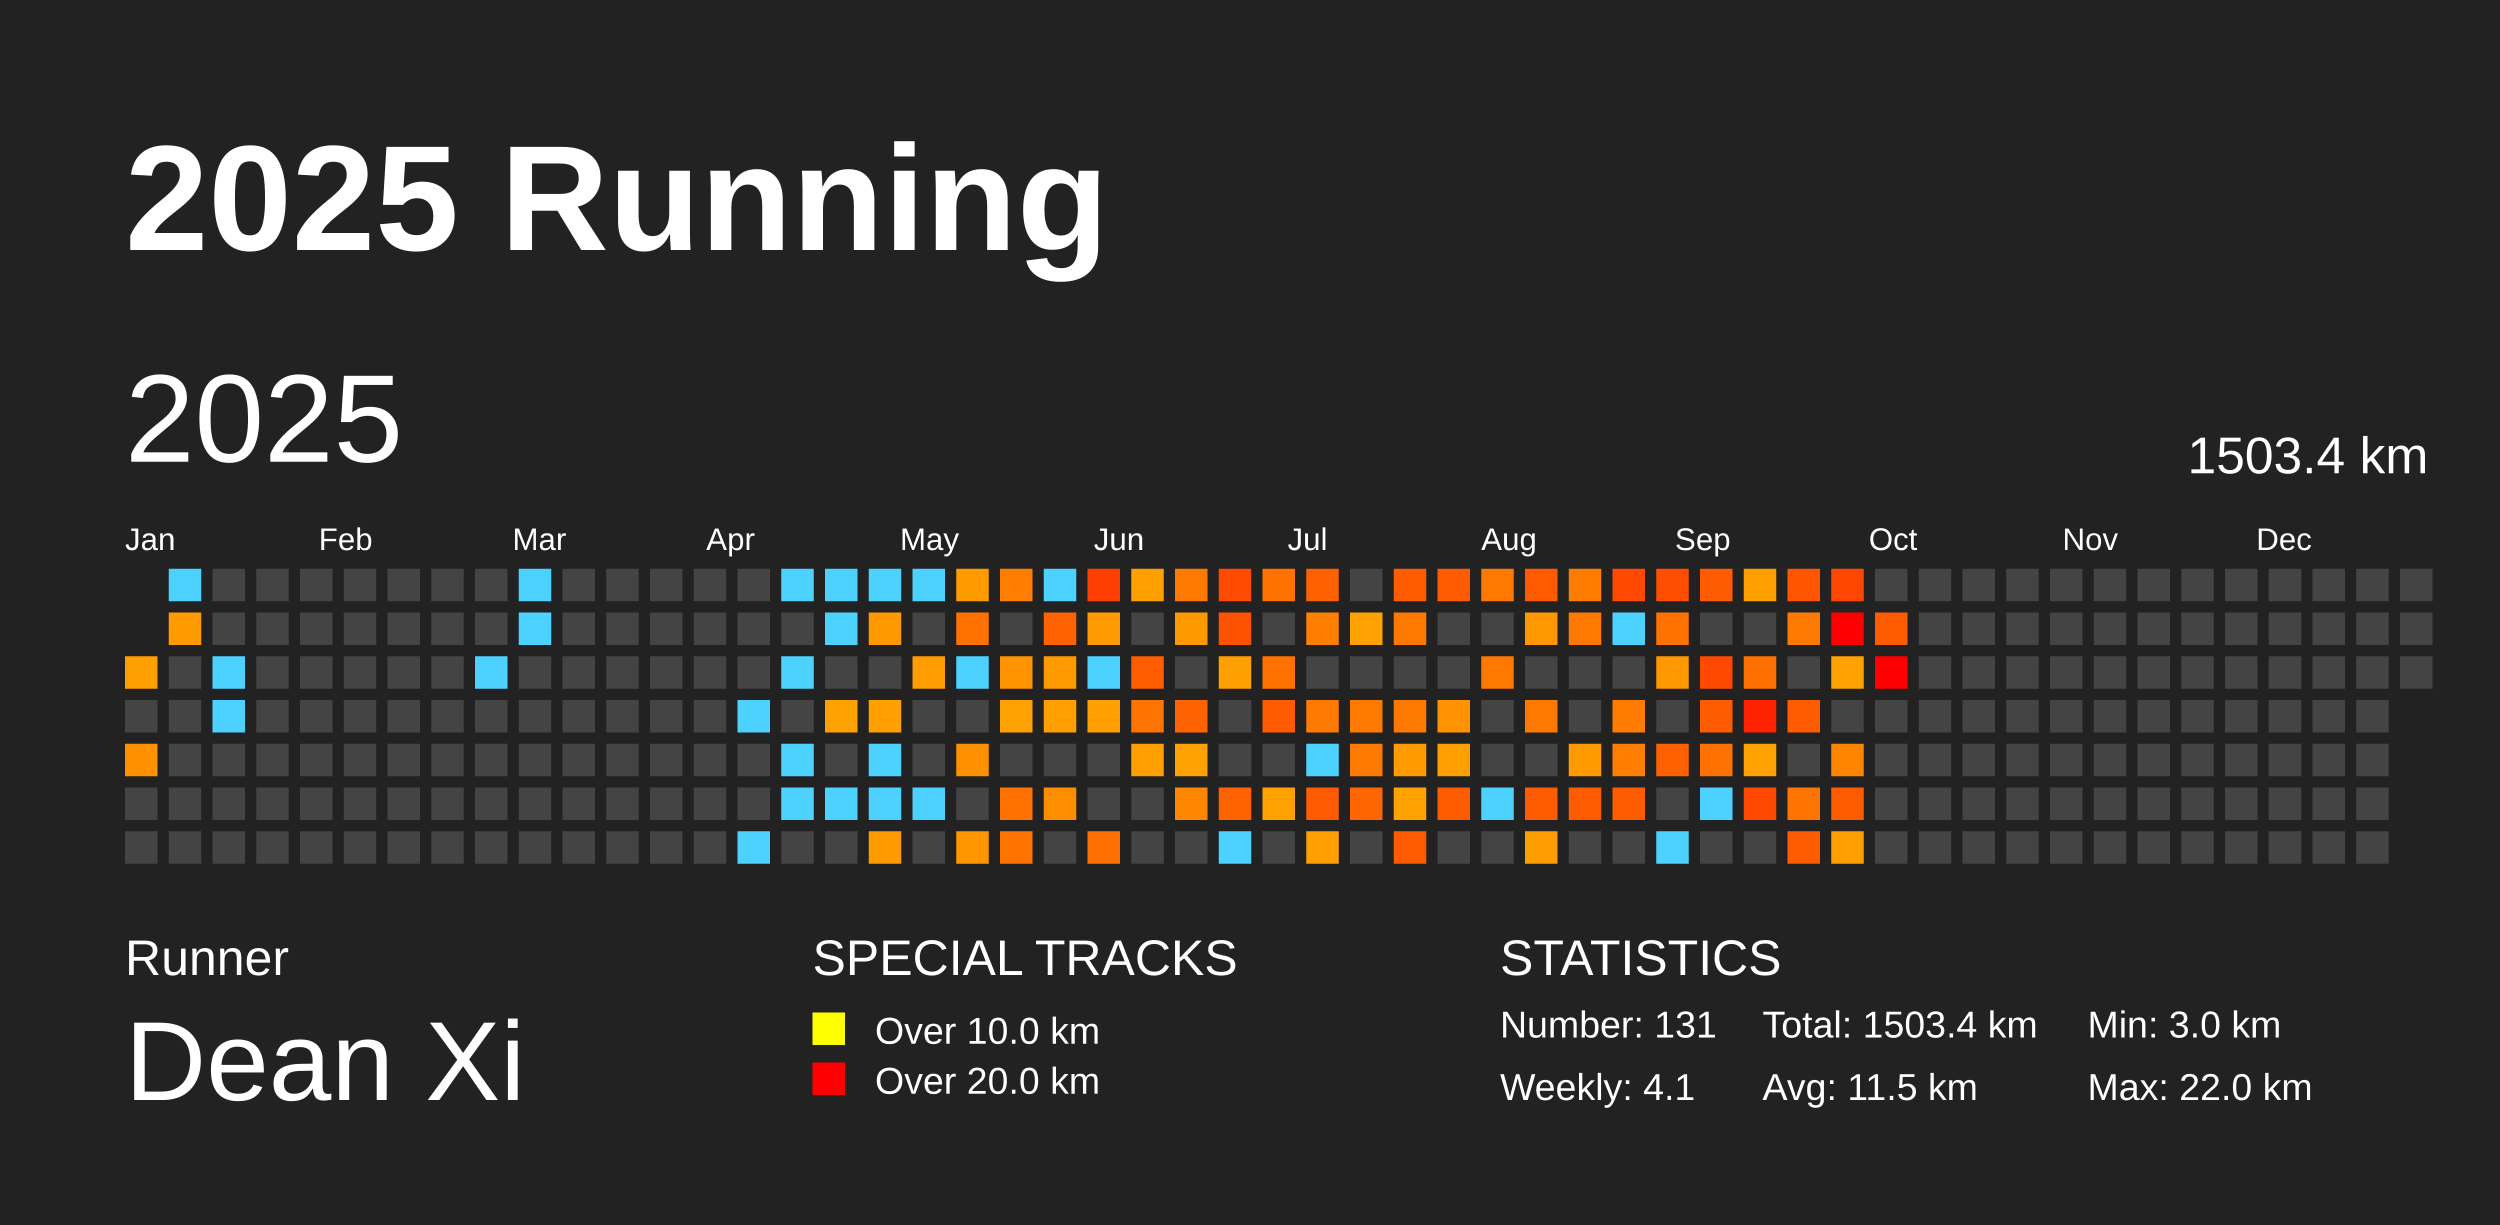
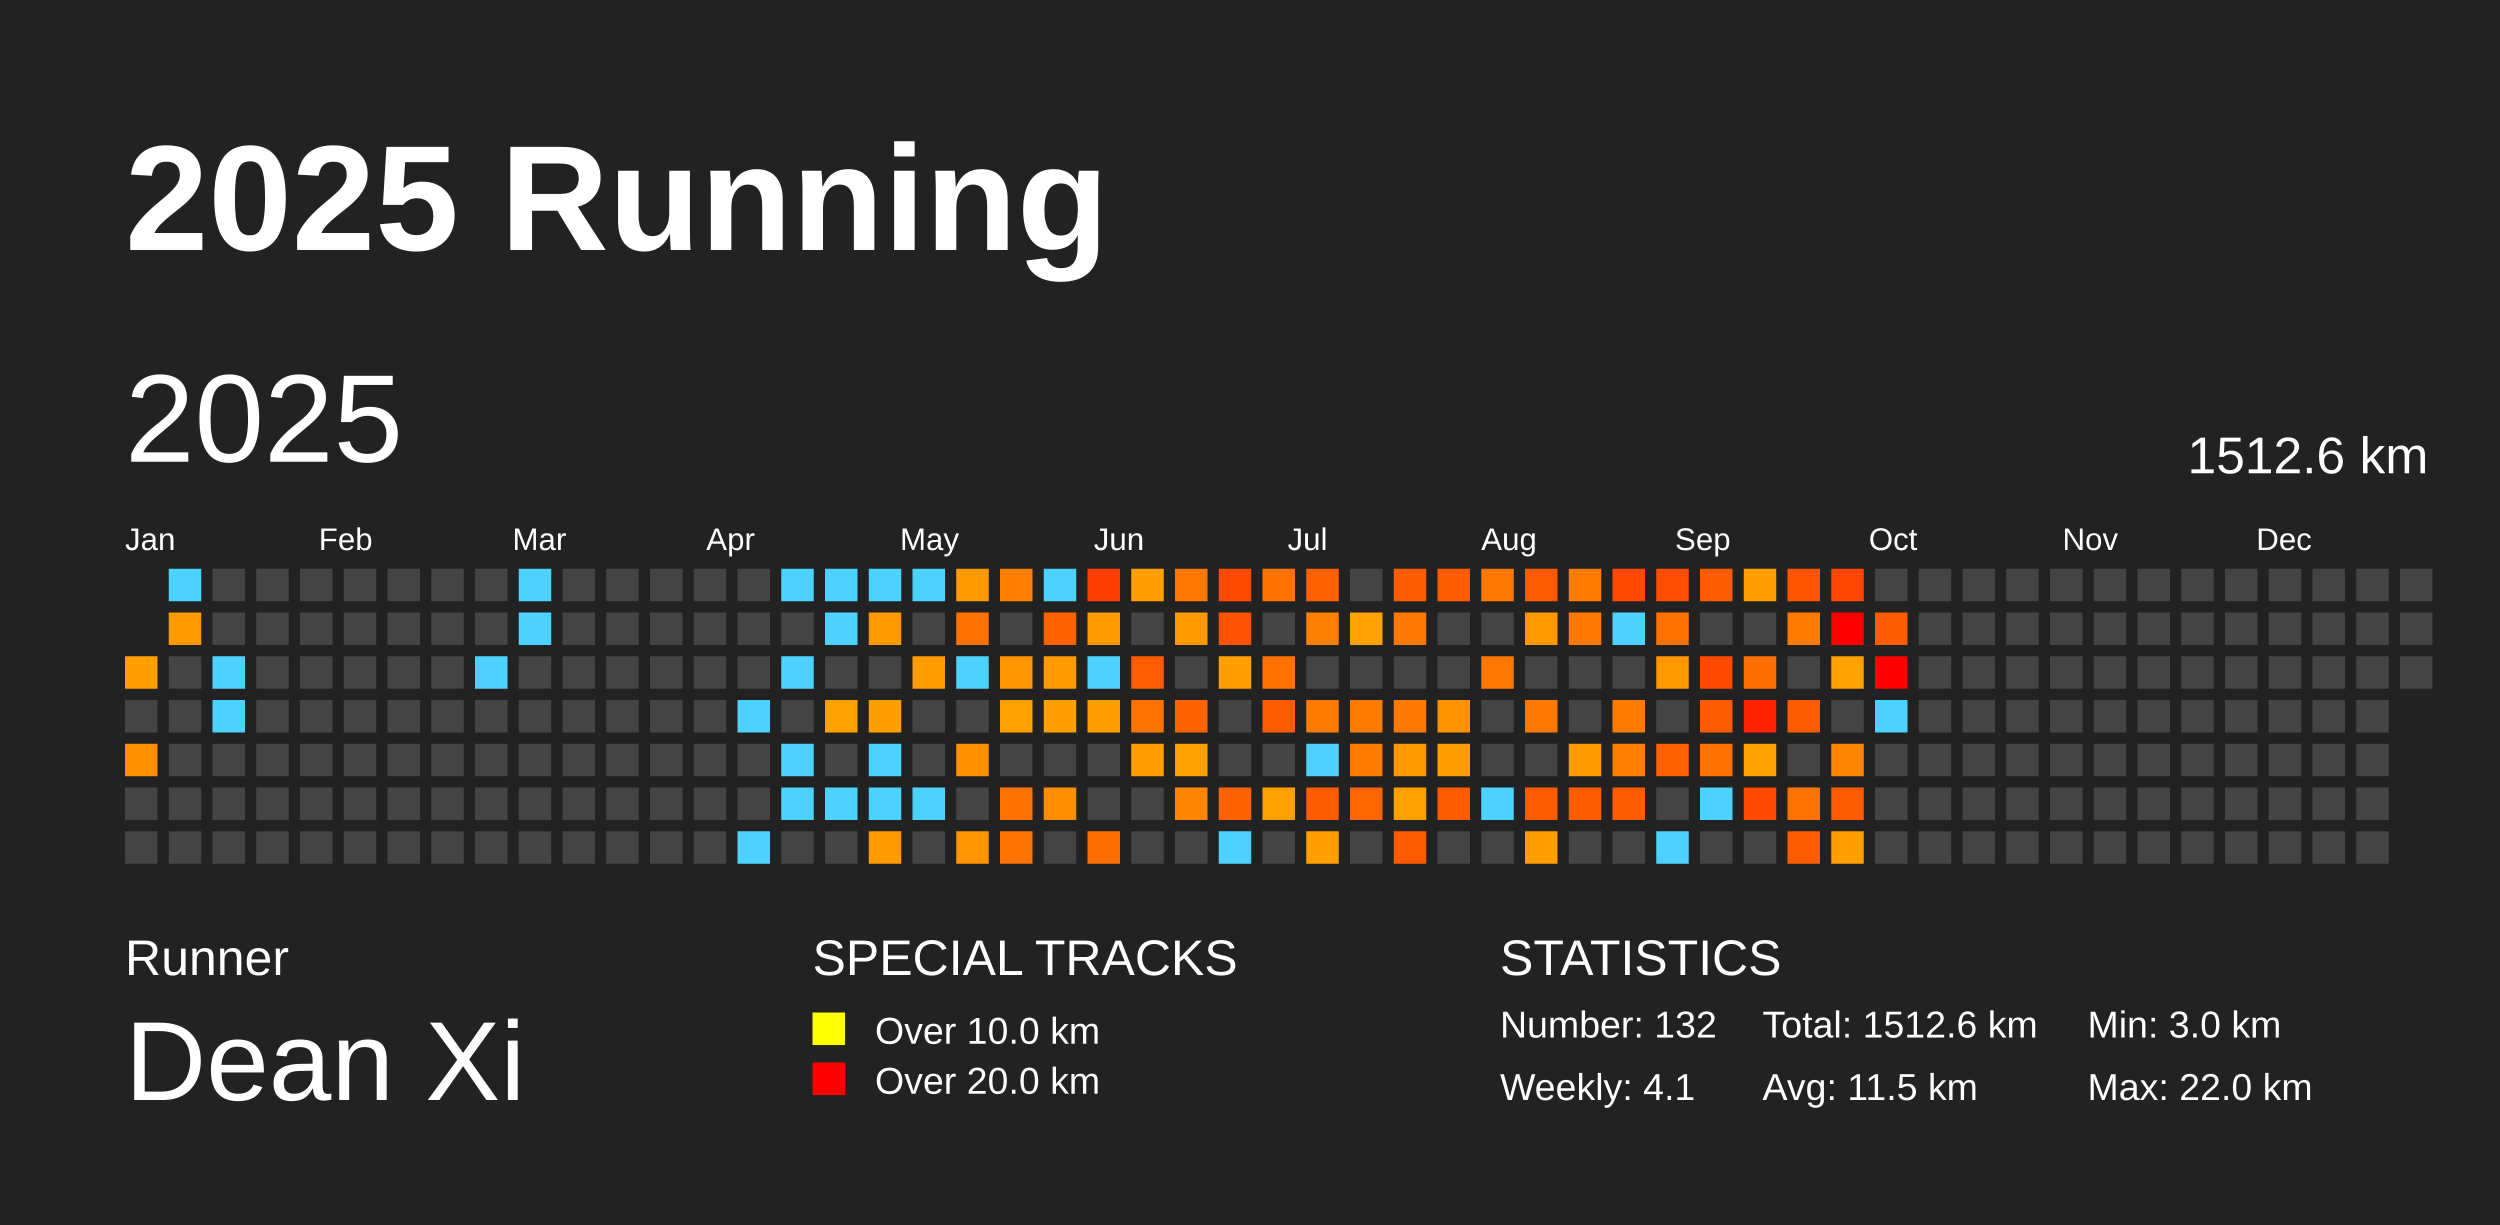
<svg xmlns="http://www.w3.org/2000/svg" baseProfile="full" height="98mm" version="1.1" viewBox="0,0,200,98" width="200mm">
  <defs />
  <rect fill="#222222" height="98" width="200" x="0" y="0" />
  <text fill="#FFFFFF" style="font-size:12px; font-family:Arial; font-weight:bold;" x="10" y="20">2025 Running</text>
  <text fill="#FFFFFF" style="font-size:4px; font-family:Arial" x="10" y="78">Runner</text>
  <text fill="#FFFFFF" style="font-size:9px; font-family:Arial" x="10" y="88">Dean Xi</text>
  <text fill="#FFFFFF" style="font-size:4px; font-family:Arial" x="65" y="78">SPECIAL TRACKS</text>
  <rect fill="yellow" height="2.6" width="2.6" x="65" y="81" />
  <text fill="#FFFFFF" style="font-size:3px; font-family:Arial" x="70" y="83.5">Over 10.0 km</text>
  <rect fill="red" height="2.6" width="2.6" x="65" y="85" />
  <text fill="#FFFFFF" style="font-size:3px; font-family:Arial" x="70" y="87.5">Over 20.0 km</text>
  <text fill="#FFFFFF" style="font-size:4px; font-family:Arial" x="120" y="78">STATISTICS</text>
-   <text fill="#FFFFFF" style="font-size:3px; font-family:Arial" x="120" y="83">Number: 131</text>
+   <text fill="#FFFFFF" style="font-size:3px; font-family:Arial" x="120" y="83">Number: 132</text>
  <text fill="#FFFFFF" style="font-size:3px; font-family:Arial" x="120" y="88">Weekly: 4.1</text>
-   <text fill="#FFFFFF" style="font-size:3px; font-family:Arial" x="141" y="83">Total: 1503.4 km</text>
+   <text fill="#FFFFFF" style="font-size:3px; font-family:Arial" x="141" y="83">Total: 1512.6 km</text>
  <text fill="#FFFFFF" style="font-size:3px; font-family:Arial" x="141" y="88">Avg: 11.5 km</text>
  <text fill="#FFFFFF" style="font-size:3px; font-family:Arial" x="167" y="83">Min: 3.0 km</text>
  <text fill="#FFFFFF" style="font-size:3px; font-family:Arial" x="167" y="88">Max: 22.0 km</text>
  <text dominant-baseline="hanging" fill="#FFFFFF" style="font-size:10.0px; font-family:Arial;" x="10" y="30">2025</text>
-   <text dominant-baseline="hanging" fill="#FFFFFF" style="font-size:4.125px; font-family:Arial;" x="175" y="35">1503.4 km</text>
+   <text dominant-baseline="hanging" fill="#FFFFFF" style="font-size:4.125px; font-family:Arial;" x="175" y="35">1512.6 km</text>
  <text fill="#FFFFFF" style="font-size:2.5px; font-family:Arial" x="10.0" y="44">Jan</text>
  <text fill="#FFFFFF" style="font-size:2.5px; font-family:Arial" x="25.5" y="44">Feb</text>
  <text fill="#FFFFFF" style="font-size:2.5px; font-family:Arial" x="41.0" y="44">Mar</text>
  <text fill="#FFFFFF" style="font-size:2.5px; font-family:Arial" x="56.5" y="44">Apr</text>
  <text fill="#FFFFFF" style="font-size:2.5px; font-family:Arial" x="72.0" y="44">May</text>
  <text fill="#FFFFFF" style="font-size:2.5px; font-family:Arial" x="87.5" y="44">Jun</text>
  <text fill="#FFFFFF" style="font-size:2.5px; font-family:Arial" x="103.0" y="44">Jul</text>
  <text fill="#FFFFFF" style="font-size:2.5px; font-family:Arial" x="118.5" y="44">Aug</text>
  <text fill="#FFFFFF" style="font-size:2.5px; font-family:Arial" x="134.0" y="44">Sep</text>
  <text fill="#FFFFFF" style="font-size:2.5px; font-family:Arial" x="149.5" y="44">Oct</text>
  <text fill="#FFFFFF" style="font-size:2.5px; font-family:Arial" x="165.0" y="44">Nov</text>
  <text fill="#FFFFFF" style="font-size:2.5px; font-family:Arial" x="180.5" y="44">Dec</text>
  <rect fill="#ffa000" height="2.6" width="2.6" x="10.0" y="52.5" />
  <rect fill="#444444" height="2.6" width="2.6" x="10.0" y="56.0" />
  <rect fill="#ff9100" height="2.6" width="2.6" x="10.0" y="59.5" />
  <rect fill="#444444" height="2.6" width="2.6" x="10.0" y="63.0" />
  <rect fill="#444444" height="2.6" width="2.6" x="10.0" y="66.5" />
  <rect fill="#4dd2ff" height="2.6" width="2.6" x="13.5" y="45.5" />
  <rect fill="#ff9a00" height="2.6" width="2.6" x="13.5" y="49.0" />
  <rect fill="#444444" height="2.6" width="2.6" x="13.5" y="52.5" />
  <rect fill="#444444" height="2.6" width="2.6" x="13.5" y="56.0" />
  <rect fill="#444444" height="2.6" width="2.6" x="13.5" y="59.5" />
  <rect fill="#444444" height="2.6" width="2.6" x="13.5" y="63.0" />
  <rect fill="#444444" height="2.6" width="2.6" x="13.5" y="66.5" />
  <rect fill="#444444" height="2.6" width="2.6" x="17.0" y="45.5" />
  <rect fill="#444444" height="2.6" width="2.6" x="17.0" y="49.0" />
  <rect fill="#4dd2ff" height="2.6" width="2.6" x="17.0" y="52.5" />
  <rect fill="#4dd2ff" height="2.6" width="2.6" x="17.0" y="56.0" />
  <rect fill="#444444" height="2.6" width="2.6" x="17.0" y="59.5" />
  <rect fill="#444444" height="2.6" width="2.6" x="17.0" y="63.0" />
  <rect fill="#444444" height="2.6" width="2.6" x="17.0" y="66.5" />
  <rect fill="#444444" height="2.6" width="2.6" x="20.5" y="45.5" />
  <rect fill="#444444" height="2.6" width="2.6" x="20.5" y="49.0" />
  <rect fill="#444444" height="2.6" width="2.6" x="20.5" y="52.5" />
  <rect fill="#444444" height="2.6" width="2.6" x="20.5" y="56.0" />
  <rect fill="#444444" height="2.6" width="2.6" x="20.5" y="59.5" />
  <rect fill="#444444" height="2.6" width="2.6" x="20.5" y="63.0" />
  <rect fill="#444444" height="2.6" width="2.6" x="20.5" y="66.5" />
  <rect fill="#444444" height="2.6" width="2.6" x="24.0" y="45.5" />
  <rect fill="#444444" height="2.6" width="2.6" x="24.0" y="49.0" />
  <rect fill="#444444" height="2.6" width="2.6" x="24.0" y="52.5" />
  <rect fill="#444444" height="2.6" width="2.6" x="24.0" y="56.0" />
  <rect fill="#444444" height="2.6" width="2.6" x="24.0" y="59.5" />
  <rect fill="#444444" height="2.6" width="2.6" x="24.0" y="63.0" />
  <rect fill="#444444" height="2.6" width="2.6" x="24.0" y="66.5" />
  <rect fill="#444444" height="2.6" width="2.6" x="27.5" y="45.5" />
  <rect fill="#444444" height="2.6" width="2.6" x="27.5" y="49.0" />
  <rect fill="#444444" height="2.6" width="2.6" x="27.5" y="52.5" />
  <rect fill="#444444" height="2.6" width="2.6" x="27.5" y="56.0" />
  <rect fill="#444444" height="2.6" width="2.6" x="27.5" y="59.5" />
  <rect fill="#444444" height="2.6" width="2.6" x="27.5" y="63.0" />
  <rect fill="#444444" height="2.6" width="2.6" x="27.5" y="66.5" />
  <rect fill="#444444" height="2.6" width="2.6" x="31.0" y="45.5" />
  <rect fill="#444444" height="2.6" width="2.6" x="31.0" y="49.0" />
  <rect fill="#444444" height="2.6" width="2.6" x="31.0" y="52.5" />
  <rect fill="#444444" height="2.6" width="2.6" x="31.0" y="56.0" />
  <rect fill="#444444" height="2.6" width="2.6" x="31.0" y="59.5" />
  <rect fill="#444444" height="2.6" width="2.6" x="31.0" y="63.0" />
  <rect fill="#444444" height="2.6" width="2.6" x="31.0" y="66.5" />
  <rect fill="#444444" height="2.6" width="2.6" x="34.5" y="45.5" />
  <rect fill="#444444" height="2.6" width="2.6" x="34.5" y="49.0" />
  <rect fill="#444444" height="2.6" width="2.6" x="34.5" y="52.5" />
  <rect fill="#444444" height="2.6" width="2.6" x="34.5" y="56.0" />
  <rect fill="#444444" height="2.6" width="2.6" x="34.5" y="59.5" />
  <rect fill="#444444" height="2.6" width="2.6" x="34.5" y="63.0" />
  <rect fill="#444444" height="2.6" width="2.6" x="34.5" y="66.5" />
  <rect fill="#444444" height="2.6" width="2.6" x="38.0" y="45.5" />
  <rect fill="#444444" height="2.6" width="2.6" x="38.0" y="49.0" />
  <rect fill="#4dd2ff" height="2.6" width="2.6" x="38.0" y="52.5" />
  <rect fill="#444444" height="2.6" width="2.6" x="38.0" y="56.0" />
  <rect fill="#444444" height="2.6" width="2.6" x="38.0" y="59.5" />
  <rect fill="#444444" height="2.6" width="2.6" x="38.0" y="63.0" />
  <rect fill="#444444" height="2.6" width="2.6" x="38.0" y="66.5" />
  <rect fill="#4dd2ff" height="2.6" width="2.6" x="41.5" y="45.5" />
  <rect fill="#4dd2ff" height="2.6" width="2.6" x="41.5" y="49.0" />
  <rect fill="#444444" height="2.6" width="2.6" x="41.5" y="52.5" />
  <rect fill="#444444" height="2.6" width="2.6" x="41.5" y="56.0" />
  <rect fill="#444444" height="2.6" width="2.6" x="41.5" y="59.5" />
  <rect fill="#444444" height="2.6" width="2.6" x="41.5" y="63.0" />
  <rect fill="#444444" height="2.6" width="2.6" x="41.5" y="66.5" />
  <rect fill="#444444" height="2.6" width="2.6" x="45.0" y="45.5" />
  <rect fill="#444444" height="2.6" width="2.6" x="45.0" y="49.0" />
  <rect fill="#444444" height="2.6" width="2.6" x="45.0" y="52.5" />
  <rect fill="#444444" height="2.6" width="2.6" x="45.0" y="56.0" />
  <rect fill="#444444" height="2.6" width="2.6" x="45.0" y="59.5" />
  <rect fill="#444444" height="2.6" width="2.6" x="45.0" y="63.0" />
  <rect fill="#444444" height="2.6" width="2.6" x="45.0" y="66.5" />
  <rect fill="#444444" height="2.6" width="2.6" x="48.5" y="45.5" />
  <rect fill="#444444" height="2.6" width="2.6" x="48.5" y="49.0" />
  <rect fill="#444444" height="2.6" width="2.6" x="48.5" y="52.5" />
  <rect fill="#444444" height="2.6" width="2.6" x="48.5" y="56.0" />
  <rect fill="#444444" height="2.6" width="2.6" x="48.5" y="59.5" />
  <rect fill="#444444" height="2.6" width="2.6" x="48.5" y="63.0" />
  <rect fill="#444444" height="2.6" width="2.6" x="48.5" y="66.5" />
  <rect fill="#444444" height="2.6" width="2.6" x="52.0" y="45.5" />
  <rect fill="#444444" height="2.6" width="2.6" x="52.0" y="49.0" />
  <rect fill="#444444" height="2.6" width="2.6" x="52.0" y="52.5" />
  <rect fill="#444444" height="2.6" width="2.6" x="52.0" y="56.0" />
  <rect fill="#444444" height="2.6" width="2.6" x="52.0" y="59.5" />
  <rect fill="#444444" height="2.6" width="2.6" x="52.0" y="63.0" />
  <rect fill="#444444" height="2.6" width="2.6" x="52.0" y="66.5" />
  <rect fill="#444444" height="2.6" width="2.6" x="55.5" y="45.5" />
  <rect fill="#444444" height="2.6" width="2.6" x="55.5" y="49.0" />
  <rect fill="#444444" height="2.6" width="2.6" x="55.5" y="52.5" />
  <rect fill="#444444" height="2.6" width="2.6" x="55.5" y="56.0" />
  <rect fill="#444444" height="2.6" width="2.6" x="55.5" y="59.5" />
  <rect fill="#444444" height="2.6" width="2.6" x="55.5" y="63.0" />
  <rect fill="#444444" height="2.6" width="2.6" x="55.5" y="66.5" />
  <rect fill="#444444" height="2.6" width="2.6" x="59.0" y="45.5" />
  <rect fill="#444444" height="2.6" width="2.6" x="59.0" y="49.0" />
  <rect fill="#444444" height="2.6" width="2.6" x="59.0" y="52.5" />
  <rect fill="#4dd2ff" height="2.6" width="2.6" x="59.0" y="56.0" />
  <rect fill="#444444" height="2.6" width="2.6" x="59.0" y="59.5" />
  <rect fill="#444444" height="2.6" width="2.6" x="59.0" y="63.0" />
  <rect fill="#4dd2ff" height="2.6" width="2.6" x="59.0" y="66.5" />
  <rect fill="#4dd2ff" height="2.6" width="2.6" x="62.5" y="45.5" />
  <rect fill="#444444" height="2.6" width="2.6" x="62.5" y="49.0" />
  <rect fill="#4dd2ff" height="2.6" width="2.6" x="62.5" y="52.5" />
  <rect fill="#444444" height="2.6" width="2.6" x="62.5" y="56.0" />
  <rect fill="#4dd2ff" height="2.6" width="2.6" x="62.5" y="59.5" />
  <rect fill="#4dd2ff" height="2.6" width="2.6" x="62.5" y="63.0" />
  <rect fill="#444444" height="2.6" width="2.6" x="62.5" y="66.5" />
  <rect fill="#4dd2ff" height="2.6" width="2.6" x="66.0" y="45.5" />
  <rect fill="#4dd2ff" height="2.6" width="2.6" x="66.0" y="49.0" />
  <rect fill="#444444" height="2.6" width="2.6" x="66.0" y="52.5" />
  <rect fill="#ffa100" height="2.6" width="2.6" x="66.0" y="56.0" />
  <rect fill="#444444" height="2.6" width="2.6" x="66.0" y="59.5" />
  <rect fill="#4dd2ff" height="2.6" width="2.6" x="66.0" y="63.0" />
  <rect fill="#444444" height="2.6" width="2.6" x="66.0" y="66.5" />
  <rect fill="#4dd2ff" height="2.6" width="2.6" x="69.5" y="45.5" />
  <rect fill="#ff9900" height="2.6" width="2.6" x="69.5" y="49.0" />
  <rect fill="#444444" height="2.6" width="2.6" x="69.5" y="52.5" />
  <rect fill="#ffa000" height="2.6" width="2.6" x="69.5" y="56.0" />
  <rect fill="#4dd2ff" height="2.6" width="2.6" x="69.5" y="59.5" />
  <rect fill="#4dd2ff" height="2.6" width="2.6" x="69.5" y="63.0" />
  <rect fill="#ff9b00" height="2.6" width="2.6" x="69.5" y="66.5" />
  <rect fill="#4dd2ff" height="2.6" width="2.6" x="73.0" y="45.5" />
  <rect fill="#444444" height="2.6" width="2.6" x="73.0" y="49.0" />
  <rect fill="#ff9c00" height="2.6" width="2.6" x="73.0" y="52.5" />
  <rect fill="#444444" height="2.6" width="2.6" x="73.0" y="56.0" />
  <rect fill="#444444" height="2.6" width="2.6" x="73.0" y="59.5" />
  <rect fill="#4dd2ff" height="2.6" width="2.6" x="73.0" y="63.0" />
  <rect fill="#444444" height="2.6" width="2.6" x="73.0" y="66.5" />
  <rect fill="#ff9b00" height="2.6" width="2.6" x="76.5" y="45.5" />
  <rect fill="#ff7200" height="2.6" width="2.6" x="76.5" y="49.0" />
  <rect fill="#4dd2ff" height="2.6" width="2.6" x="76.5" y="52.5" />
  <rect fill="#444444" height="2.6" width="2.6" x="76.5" y="56.0" />
  <rect fill="#ff9100" height="2.6" width="2.6" x="76.5" y="59.5" />
  <rect fill="#444444" height="2.6" width="2.6" x="76.5" y="63.0" />
  <rect fill="#ff9600" height="2.6" width="2.6" x="76.5" y="66.5" />
  <rect fill="#ff7e00" height="2.6" width="2.6" x="80.0" y="45.5" />
  <rect fill="#444444" height="2.6" width="2.6" x="80.0" y="49.0" />
  <rect fill="#ff9400" height="2.6" width="2.6" x="80.0" y="52.5" />
  <rect fill="#ffa100" height="2.6" width="2.6" x="80.0" y="56.0" />
  <rect fill="#444444" height="2.6" width="2.6" x="80.0" y="59.5" />
  <rect fill="#ff7200" height="2.6" width="2.6" x="80.0" y="63.0" />
  <rect fill="#ff7400" height="2.6" width="2.6" x="80.0" y="66.5" />
  <rect fill="#4dd2ff" height="2.6" width="2.6" x="83.5" y="45.5" />
  <rect fill="#ff6200" height="2.6" width="2.6" x="83.5" y="49.0" />
  <rect fill="#ff9b00" height="2.6" width="2.6" x="83.5" y="52.5" />
  <rect fill="#ff9f00" height="2.6" width="2.6" x="83.5" y="56.0" />
  <rect fill="#444444" height="2.6" width="2.6" x="83.5" y="59.5" />
  <rect fill="#ff8d00" height="2.6" width="2.6" x="83.5" y="63.0" />
  <rect fill="#444444" height="2.6" width="2.6" x="83.5" y="66.5" />
  <rect fill="#ff3f00" height="2.6" width="2.6" x="87.0" y="45.5" />
  <rect fill="#ff9a00" height="2.6" width="2.6" x="87.0" y="49.0" />
  <rect fill="#4dd2ff" height="2.6" width="2.6" x="87.0" y="52.5" />
  <rect fill="#ff9f00" height="2.6" width="2.6" x="87.0" y="56.0" />
  <rect fill="#444444" height="2.6" width="2.6" x="87.0" y="59.5" />
  <rect fill="#444444" height="2.6" width="2.6" x="87.0" y="63.0" />
  <rect fill="#ff6f00" height="2.6" width="2.6" x="87.0" y="66.5" />
  <rect fill="#ff9f00" height="2.6" width="2.6" x="90.5" y="45.5" />
  <rect fill="#444444" height="2.6" width="2.6" x="90.5" y="49.0" />
  <rect fill="#ff5d00" height="2.6" width="2.6" x="90.5" y="52.5" />
  <rect fill="#ff7300" height="2.6" width="2.6" x="90.5" y="56.0" />
  <rect fill="#ffa000" height="2.6" width="2.6" x="90.5" y="59.5" />
  <rect fill="#444444" height="2.6" width="2.6" x="90.5" y="63.0" />
  <rect fill="#444444" height="2.6" width="2.6" x="90.5" y="66.5" />
  <rect fill="#ff7900" height="2.6" width="2.6" x="94.0" y="45.5" />
  <rect fill="#ff9900" height="2.6" width="2.6" x="94.0" y="49.0" />
  <rect fill="#444444" height="2.6" width="2.6" x="94.0" y="52.5" />
  <rect fill="#ff6200" height="2.6" width="2.6" x="94.0" y="56.0" />
  <rect fill="#ffa100" height="2.6" width="2.6" x="94.0" y="59.5" />
  <rect fill="#ff8600" height="2.6" width="2.6" x="94.0" y="63.0" />
  <rect fill="#444444" height="2.6" width="2.6" x="94.0" y="66.5" />
  <rect fill="#ff4a00" height="2.6" width="2.6" x="97.5" y="45.5" />
  <rect fill="#ff5200" height="2.6" width="2.6" x="97.5" y="49.0" />
  <rect fill="#ffa000" height="2.6" width="2.6" x="97.5" y="52.5" />
  <rect fill="#444444" height="2.6" width="2.6" x="97.5" y="56.0" />
  <rect fill="#444444" height="2.6" width="2.6" x="97.5" y="59.5" />
  <rect fill="#ff6300" height="2.6" width="2.6" x="97.5" y="63.0" />
  <rect fill="#4dd2ff" height="2.6" width="2.6" x="97.5" y="66.5" />
  <rect fill="#ff7200" height="2.6" width="2.6" x="101.0" y="45.5" />
  <rect fill="#444444" height="2.6" width="2.6" x="101.0" y="49.0" />
  <rect fill="#ff7200" height="2.6" width="2.6" x="101.0" y="52.5" />
  <rect fill="#ff5b00" height="2.6" width="2.6" x="101.0" y="56.0" />
  <rect fill="#444444" height="2.6" width="2.6" x="101.0" y="59.5" />
  <rect fill="#ffa100" height="2.6" width="2.6" x="101.0" y="63.0" />
  <rect fill="#444444" height="2.6" width="2.6" x="101.0" y="66.5" />
  <rect fill="#ff6100" height="2.6" width="2.6" x="104.5" y="45.5" />
  <rect fill="#ff8000" height="2.6" width="2.6" x="104.5" y="49.0" />
  <rect fill="#444444" height="2.6" width="2.6" x="104.5" y="52.5" />
  <rect fill="#ff7a00" height="2.6" width="2.6" x="104.5" y="56.0" />
  <rect fill="#4dd2ff" height="2.6" width="2.6" x="104.5" y="59.5" />
  <rect fill="#ff5b00" height="2.6" width="2.6" x="104.5" y="63.0" />
  <rect fill="#ffa000" height="2.6" width="2.6" x="104.5" y="66.5" />
  <rect fill="#444444" height="2.6" width="2.6" x="108.0" y="45.5" />
  <rect fill="#ffa100" height="2.6" width="2.6" x="108.0" y="49.0" />
  <rect fill="#444444" height="2.6" width="2.6" x="108.0" y="52.5" />
  <rect fill="#ff7b00" height="2.6" width="2.6" x="108.0" y="56.0" />
  <rect fill="#ff7a00" height="2.6" width="2.6" x="108.0" y="59.5" />
  <rect fill="#ff6500" height="2.6" width="2.6" x="108.0" y="63.0" />
  <rect fill="#444444" height="2.6" width="2.6" x="108.0" y="66.5" />
  <rect fill="#ff5c00" height="2.6" width="2.6" x="111.5" y="45.5" />
  <rect fill="#ff7900" height="2.6" width="2.6" x="111.5" y="49.0" />
  <rect fill="#444444" height="2.6" width="2.6" x="111.5" y="52.5" />
  <rect fill="#ff7900" height="2.6" width="2.6" x="111.5" y="56.0" />
  <rect fill="#ff9b00" height="2.6" width="2.6" x="111.5" y="59.5" />
  <rect fill="#ffa100" height="2.6" width="2.6" x="111.5" y="63.0" />
  <rect fill="#ff5a00" height="2.6" width="2.6" x="111.5" y="66.5" />
  <rect fill="#ff5b00" height="2.6" width="2.6" x="115.0" y="45.5" />
  <rect fill="#444444" height="2.6" width="2.6" x="115.0" y="49.0" />
  <rect fill="#444444" height="2.6" width="2.6" x="115.0" y="52.5" />
  <rect fill="#ff9200" height="2.6" width="2.6" x="115.0" y="56.0" />
  <rect fill="#ffa000" height="2.6" width="2.6" x="115.0" y="59.5" />
  <rect fill="#ff5c00" height="2.6" width="2.6" x="115.0" y="63.0" />
  <rect fill="#444444" height="2.6" width="2.6" x="115.0" y="66.5" />
  <rect fill="#ff7800" height="2.6" width="2.6" x="118.5" y="45.5" />
  <rect fill="#444444" height="2.6" width="2.6" x="118.5" y="49.0" />
  <rect fill="#ff7800" height="2.6" width="2.6" x="118.5" y="52.5" />
  <rect fill="#444444" height="2.6" width="2.6" x="118.5" y="56.0" />
  <rect fill="#444444" height="2.6" width="2.6" x="118.5" y="59.5" />
  <rect fill="#4dd2ff" height="2.6" width="2.6" x="118.5" y="63.0" />
  <rect fill="#444444" height="2.6" width="2.6" x="118.5" y="66.5" />
  <rect fill="#ff5a00" height="2.6" width="2.6" x="122.0" y="45.5" />
  <rect fill="#ff9800" height="2.6" width="2.6" x="122.0" y="49.0" />
  <rect fill="#444444" height="2.6" width="2.6" x="122.0" y="52.5" />
  <rect fill="#ff7900" height="2.6" width="2.6" x="122.0" y="56.0" />
  <rect fill="#444444" height="2.6" width="2.6" x="122.0" y="59.5" />
  <rect fill="#ff5c00" height="2.6" width="2.6" x="122.0" y="63.0" />
  <rect fill="#ff9e00" height="2.6" width="2.6" x="122.0" y="66.5" />
  <rect fill="#ff7c00" height="2.6" width="2.6" x="125.5" y="45.5" />
  <rect fill="#ff7800" height="2.6" width="2.6" x="125.5" y="49.0" />
  <rect fill="#444444" height="2.6" width="2.6" x="125.5" y="52.5" />
  <rect fill="#444444" height="2.6" width="2.6" x="125.5" y="56.0" />
  <rect fill="#ff9b00" height="2.6" width="2.6" x="125.5" y="59.5" />
  <rect fill="#ff5b00" height="2.6" width="2.6" x="125.5" y="63.0" />
  <rect fill="#444444" height="2.6" width="2.6" x="125.5" y="66.5" />
  <rect fill="#ff4900" height="2.6" width="2.6" x="129.0" y="45.5" />
  <rect fill="#4dd2ff" height="2.6" width="2.6" x="129.0" y="49.0" />
  <rect fill="#444444" height="2.6" width="2.6" x="129.0" y="52.5" />
  <rect fill="#ff7c00" height="2.6" width="2.6" x="129.0" y="56.0" />
  <rect fill="#ff7e00" height="2.6" width="2.6" x="129.0" y="59.5" />
  <rect fill="#ff5c00" height="2.6" width="2.6" x="129.0" y="63.0" />
  <rect fill="#444444" height="2.6" width="2.6" x="129.0" y="66.5" />
  <rect fill="#ff4e00" height="2.6" width="2.6" x="132.5" y="45.5" />
  <rect fill="#ff7200" height="2.6" width="2.6" x="132.5" y="49.0" />
  <rect fill="#ff9700" height="2.6" width="2.6" x="132.5" y="52.5" />
  <rect fill="#444444" height="2.6" width="2.6" x="132.5" y="56.0" />
  <rect fill="#ff6000" height="2.6" width="2.6" x="132.5" y="59.5" />
  <rect fill="#444444" height="2.6" width="2.6" x="132.5" y="63.0" />
  <rect fill="#4dd2ff" height="2.6" width="2.6" x="132.5" y="66.5" />
  <rect fill="#ff5b00" height="2.6" width="2.6" x="136.0" y="45.5" />
  <rect fill="#444444" height="2.6" width="2.6" x="136.0" y="49.0" />
  <rect fill="#ff4900" height="2.6" width="2.6" x="136.0" y="52.5" />
  <rect fill="#ff5c00" height="2.6" width="2.6" x="136.0" y="56.0" />
  <rect fill="#ff7100" height="2.6" width="2.6" x="136.0" y="59.5" />
  <rect fill="#4dd2ff" height="2.6" width="2.6" x="136.0" y="63.0" />
  <rect fill="#444444" height="2.6" width="2.6" x="136.0" y="66.5" />
  <rect fill="#ffa000" height="2.6" width="2.6" x="139.5" y="45.5" />
  <rect fill="#444444" height="2.6" width="2.6" x="139.5" y="49.0" />
  <rect fill="#ff7000" height="2.6" width="2.6" x="139.5" y="52.5" />
  <rect fill="#ff2200" height="2.6" width="2.6" x="139.5" y="56.0" />
  <rect fill="#ffa100" height="2.6" width="2.6" x="139.5" y="59.5" />
  <rect fill="#ff4800" height="2.6" width="2.6" x="139.5" y="63.0" />
  <rect fill="#444444" height="2.6" width="2.6" x="139.5" y="66.5" />
  <rect fill="#ff5500" height="2.6" width="2.6" x="143.0" y="45.5" />
  <rect fill="#ff7a00" height="2.6" width="2.6" x="143.0" y="49.0" />
  <rect fill="#444444" height="2.6" width="2.6" x="143.0" y="52.5" />
  <rect fill="#ff5c00" height="2.6" width="2.6" x="143.0" y="56.0" />
  <rect fill="#444444" height="2.6" width="2.6" x="143.0" y="59.5" />
  <rect fill="#ff7400" height="2.6" width="2.6" x="143.0" y="63.0" />
  <rect fill="#ff5b00" height="2.6" width="2.6" x="143.0" y="66.5" />
  <rect fill="#ff4600" height="2.6" width="2.6" x="146.5" y="45.5" />
  <rect fill="red" height="2.6" width="2.6" x="146.5" y="49.0" />
  <rect fill="#ffa100" height="2.6" width="2.6" x="146.5" y="52.5" />
  <rect fill="#444444" height="2.6" width="2.6" x="146.5" y="56.0" />
  <rect fill="#ff8400" height="2.6" width="2.6" x="146.5" y="59.5" />
  <rect fill="#ff5c00" height="2.6" width="2.6" x="146.5" y="63.0" />
  <rect fill="#ffa000" height="2.6" width="2.6" x="146.5" y="66.5" />
  <rect fill="#444444" height="2.6" width="2.6" x="150.0" y="45.5" />
  <rect fill="#ff5c00" height="2.6" width="2.6" x="150.0" y="49.0" />
  <rect fill="red" height="2.6" width="2.6" x="150.0" y="52.5" />
-   <rect fill="#444444" height="2.6" width="2.6" x="150.0" y="56.0" />
+   <rect fill="#4dd2ff" height="2.6" width="2.6" x="150.0" y="56.0" />
  <rect fill="#444444" height="2.6" width="2.6" x="150.0" y="59.5" />
  <rect fill="#444444" height="2.6" width="2.6" x="150.0" y="63.0" />
  <rect fill="#444444" height="2.6" width="2.6" x="150.0" y="66.5" />
  <rect fill="#444444" height="2.6" width="2.6" x="153.5" y="45.5" />
  <rect fill="#444444" height="2.6" width="2.6" x="153.5" y="49.0" />
  <rect fill="#444444" height="2.6" width="2.6" x="153.5" y="52.5" />
  <rect fill="#444444" height="2.6" width="2.6" x="153.5" y="56.0" />
  <rect fill="#444444" height="2.6" width="2.6" x="153.5" y="59.5" />
  <rect fill="#444444" height="2.6" width="2.6" x="153.5" y="63.0" />
  <rect fill="#444444" height="2.6" width="2.6" x="153.5" y="66.5" />
  <rect fill="#444444" height="2.6" width="2.6" x="157.0" y="45.5" />
  <rect fill="#444444" height="2.6" width="2.6" x="157.0" y="49.0" />
  <rect fill="#444444" height="2.6" width="2.6" x="157.0" y="52.5" />
  <rect fill="#444444" height="2.6" width="2.6" x="157.0" y="56.0" />
  <rect fill="#444444" height="2.6" width="2.6" x="157.0" y="59.5" />
  <rect fill="#444444" height="2.6" width="2.6" x="157.0" y="63.0" />
  <rect fill="#444444" height="2.6" width="2.6" x="157.0" y="66.5" />
  <rect fill="#444444" height="2.6" width="2.6" x="160.5" y="45.5" />
  <rect fill="#444444" height="2.6" width="2.6" x="160.5" y="49.0" />
  <rect fill="#444444" height="2.6" width="2.6" x="160.5" y="52.5" />
  <rect fill="#444444" height="2.6" width="2.6" x="160.5" y="56.0" />
  <rect fill="#444444" height="2.6" width="2.6" x="160.5" y="59.5" />
  <rect fill="#444444" height="2.6" width="2.6" x="160.5" y="63.0" />
  <rect fill="#444444" height="2.6" width="2.6" x="160.5" y="66.5" />
  <rect fill="#444444" height="2.6" width="2.6" x="164.0" y="45.5" />
  <rect fill="#444444" height="2.6" width="2.6" x="164.0" y="49.0" />
  <rect fill="#444444" height="2.6" width="2.6" x="164.0" y="52.5" />
  <rect fill="#444444" height="2.6" width="2.6" x="164.0" y="56.0" />
  <rect fill="#444444" height="2.6" width="2.6" x="164.0" y="59.5" />
  <rect fill="#444444" height="2.6" width="2.6" x="164.0" y="63.0" />
  <rect fill="#444444" height="2.6" width="2.6" x="164.0" y="66.5" />
  <rect fill="#444444" height="2.6" width="2.6" x="167.5" y="45.5" />
  <rect fill="#444444" height="2.6" width="2.6" x="167.5" y="49.0" />
  <rect fill="#444444" height="2.6" width="2.6" x="167.5" y="52.5" />
  <rect fill="#444444" height="2.6" width="2.6" x="167.5" y="56.0" />
  <rect fill="#444444" height="2.6" width="2.6" x="167.5" y="59.5" />
  <rect fill="#444444" height="2.6" width="2.6" x="167.5" y="63.0" />
  <rect fill="#444444" height="2.6" width="2.6" x="167.5" y="66.5" />
  <rect fill="#444444" height="2.6" width="2.6" x="171.0" y="45.5" />
  <rect fill="#444444" height="2.6" width="2.6" x="171.0" y="49.0" />
  <rect fill="#444444" height="2.6" width="2.6" x="171.0" y="52.5" />
  <rect fill="#444444" height="2.6" width="2.6" x="171.0" y="56.0" />
  <rect fill="#444444" height="2.6" width="2.6" x="171.0" y="59.5" />
  <rect fill="#444444" height="2.6" width="2.6" x="171.0" y="63.0" />
  <rect fill="#444444" height="2.6" width="2.6" x="171.0" y="66.5" />
  <rect fill="#444444" height="2.6" width="2.6" x="174.5" y="45.5" />
  <rect fill="#444444" height="2.6" width="2.6" x="174.5" y="49.0" />
  <rect fill="#444444" height="2.6" width="2.6" x="174.5" y="52.5" />
  <rect fill="#444444" height="2.6" width="2.6" x="174.5" y="56.0" />
  <rect fill="#444444" height="2.6" width="2.6" x="174.5" y="59.5" />
  <rect fill="#444444" height="2.6" width="2.6" x="174.5" y="63.0" />
  <rect fill="#444444" height="2.6" width="2.6" x="174.5" y="66.5" />
  <rect fill="#444444" height="2.6" width="2.6" x="178.0" y="45.5" />
  <rect fill="#444444" height="2.6" width="2.6" x="178.0" y="49.0" />
  <rect fill="#444444" height="2.6" width="2.6" x="178.0" y="52.5" />
  <rect fill="#444444" height="2.6" width="2.6" x="178.0" y="56.0" />
  <rect fill="#444444" height="2.6" width="2.6" x="178.0" y="59.5" />
  <rect fill="#444444" height="2.6" width="2.6" x="178.0" y="63.0" />
  <rect fill="#444444" height="2.6" width="2.6" x="178.0" y="66.5" />
  <rect fill="#444444" height="2.6" width="2.6" x="181.5" y="45.5" />
  <rect fill="#444444" height="2.6" width="2.6" x="181.5" y="49.0" />
  <rect fill="#444444" height="2.6" width="2.6" x="181.5" y="52.5" />
  <rect fill="#444444" height="2.6" width="2.6" x="181.5" y="56.0" />
  <rect fill="#444444" height="2.6" width="2.6" x="181.5" y="59.5" />
  <rect fill="#444444" height="2.6" width="2.6" x="181.5" y="63.0" />
  <rect fill="#444444" height="2.6" width="2.6" x="181.5" y="66.5" />
  <rect fill="#444444" height="2.6" width="2.6" x="185.0" y="45.5" />
  <rect fill="#444444" height="2.6" width="2.6" x="185.0" y="49.0" />
  <rect fill="#444444" height="2.6" width="2.6" x="185.0" y="52.5" />
  <rect fill="#444444" height="2.6" width="2.6" x="185.0" y="56.0" />
  <rect fill="#444444" height="2.6" width="2.6" x="185.0" y="59.5" />
  <rect fill="#444444" height="2.6" width="2.6" x="185.0" y="63.0" />
  <rect fill="#444444" height="2.6" width="2.6" x="185.0" y="66.5" />
  <rect fill="#444444" height="2.6" width="2.6" x="188.5" y="45.5" />
  <rect fill="#444444" height="2.6" width="2.6" x="188.5" y="49.0" />
  <rect fill="#444444" height="2.6" width="2.6" x="188.5" y="52.5" />
  <rect fill="#444444" height="2.6" width="2.6" x="188.5" y="56.0" />
  <rect fill="#444444" height="2.6" width="2.6" x="188.5" y="59.5" />
  <rect fill="#444444" height="2.6" width="2.6" x="188.5" y="63.0" />
  <rect fill="#444444" height="2.6" width="2.6" x="188.5" y="66.5" />
  <rect fill="#444444" height="2.6" width="2.6" x="192.0" y="45.5" />
  <rect fill="#444444" height="2.6" width="2.6" x="192.0" y="49.0" />
  <rect fill="#444444" height="2.6" width="2.6" x="192.0" y="52.5" />
</svg>
